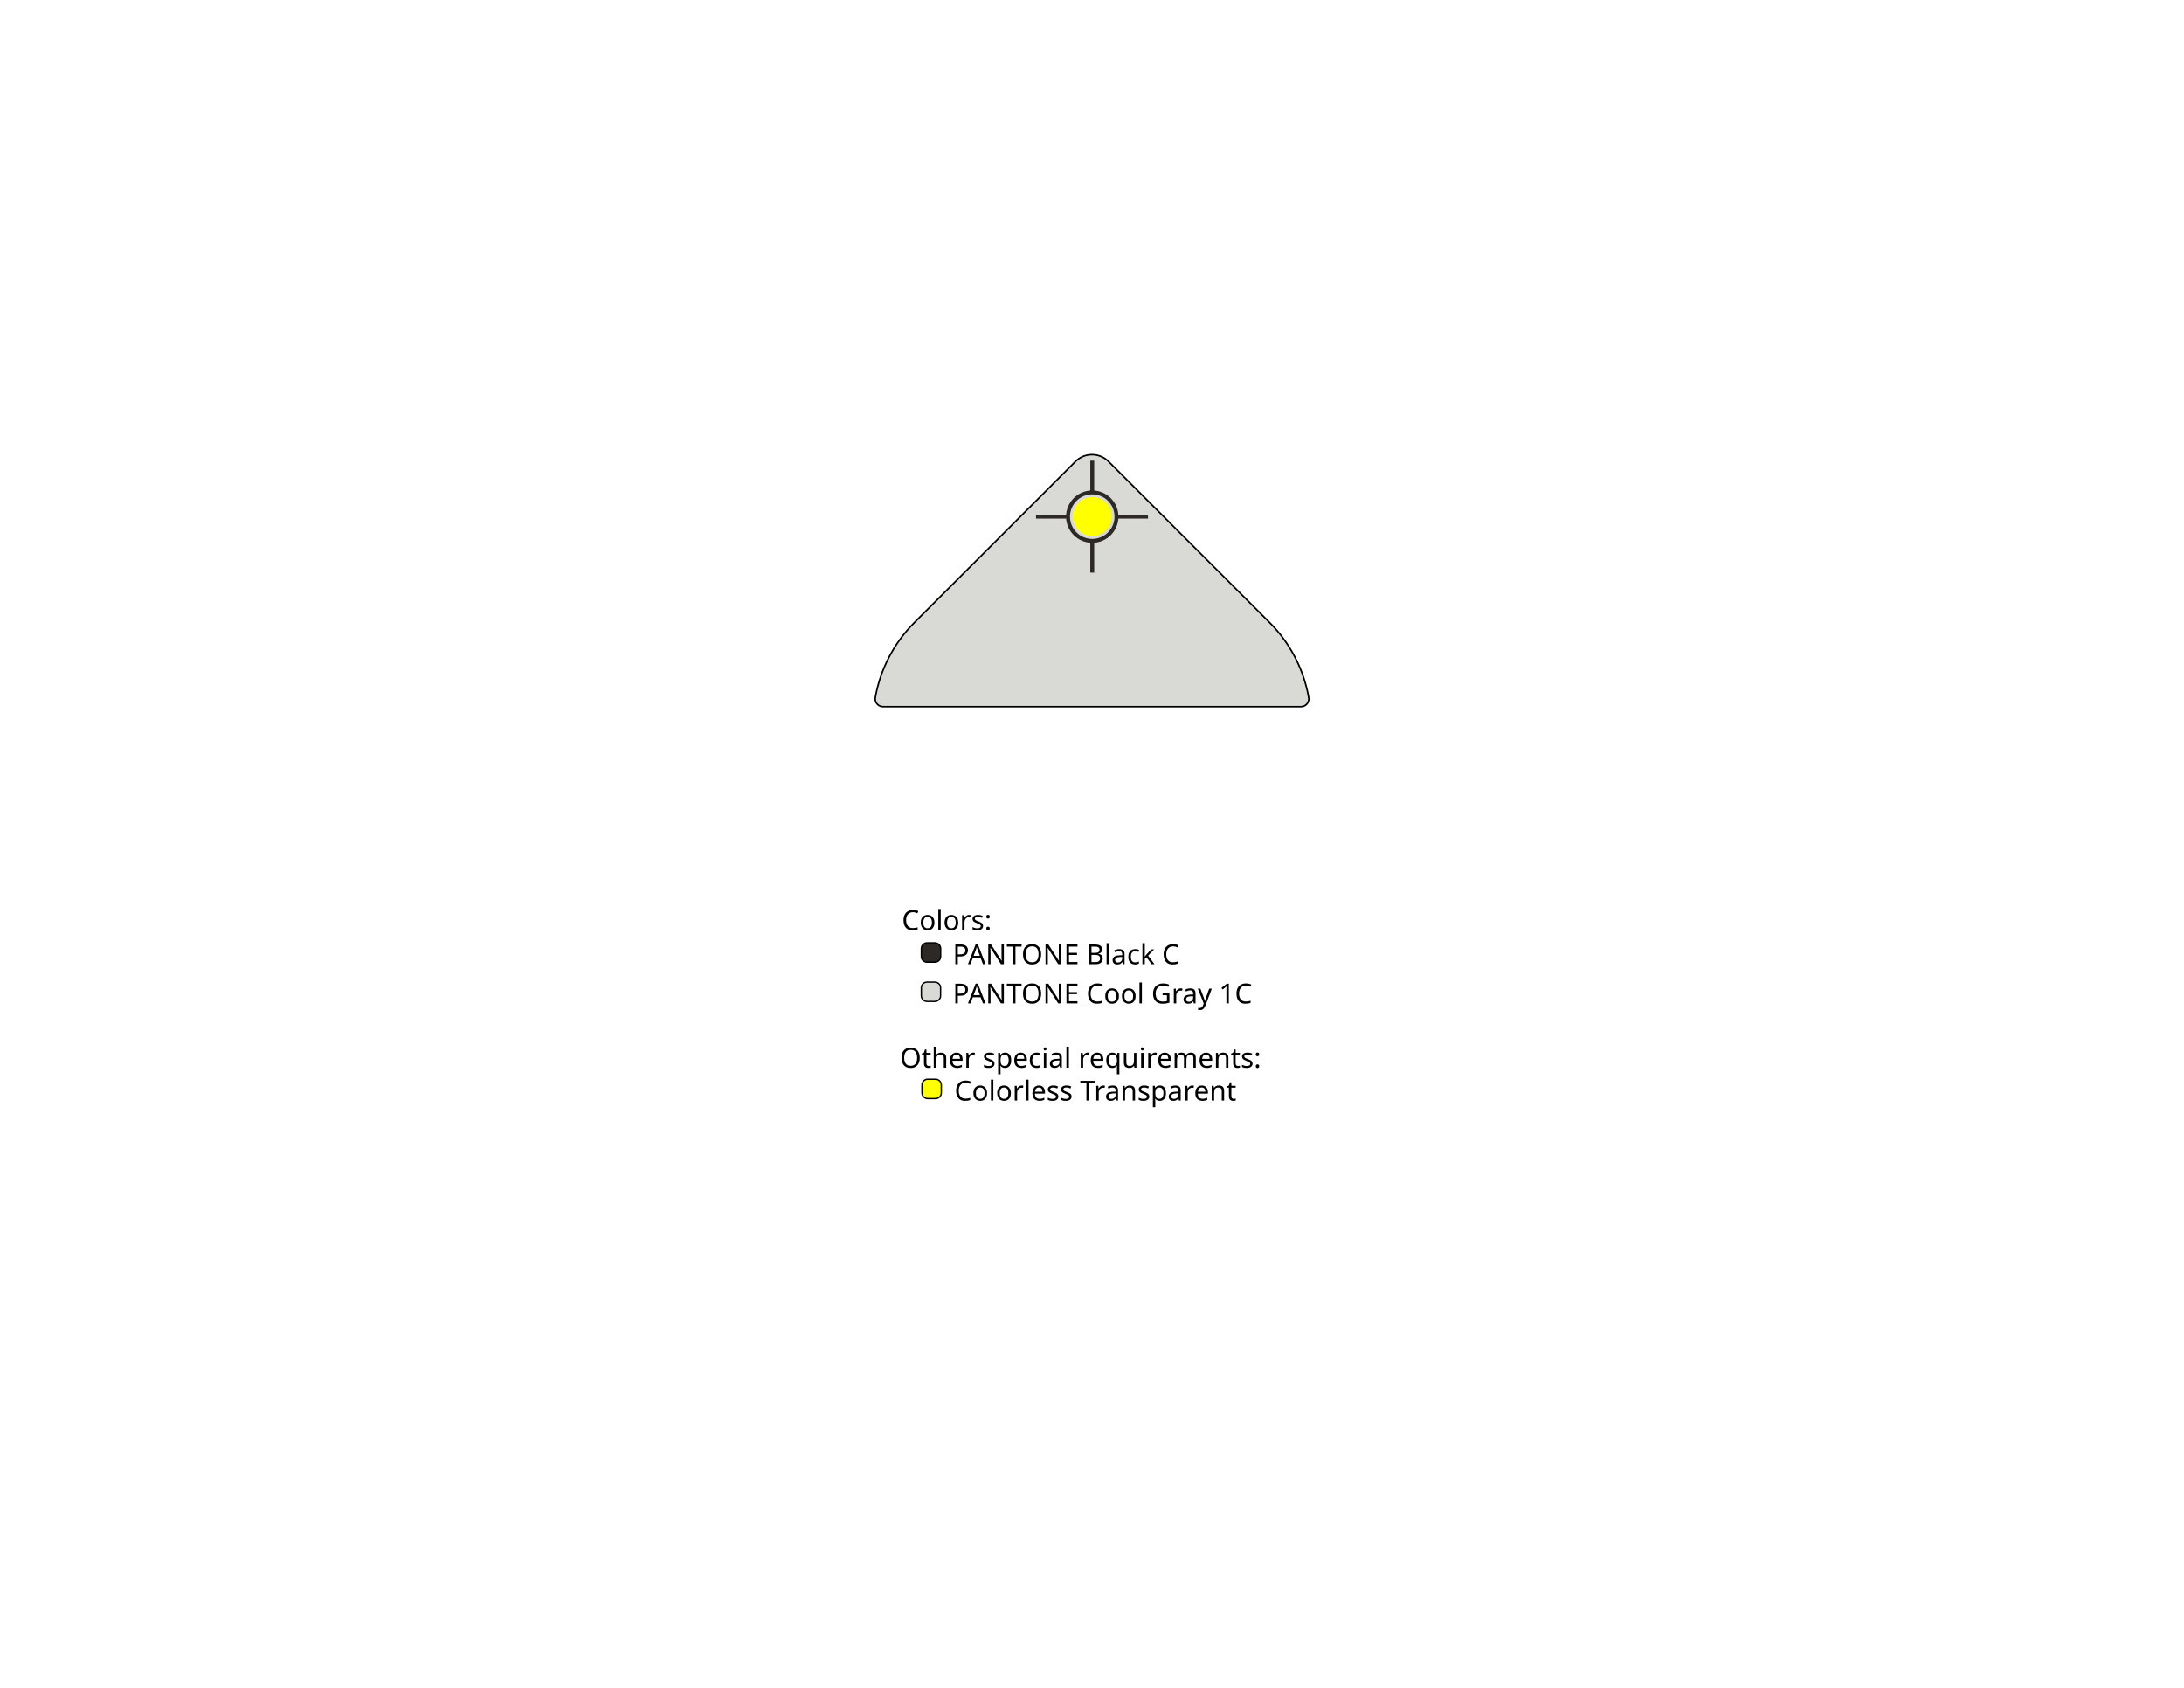
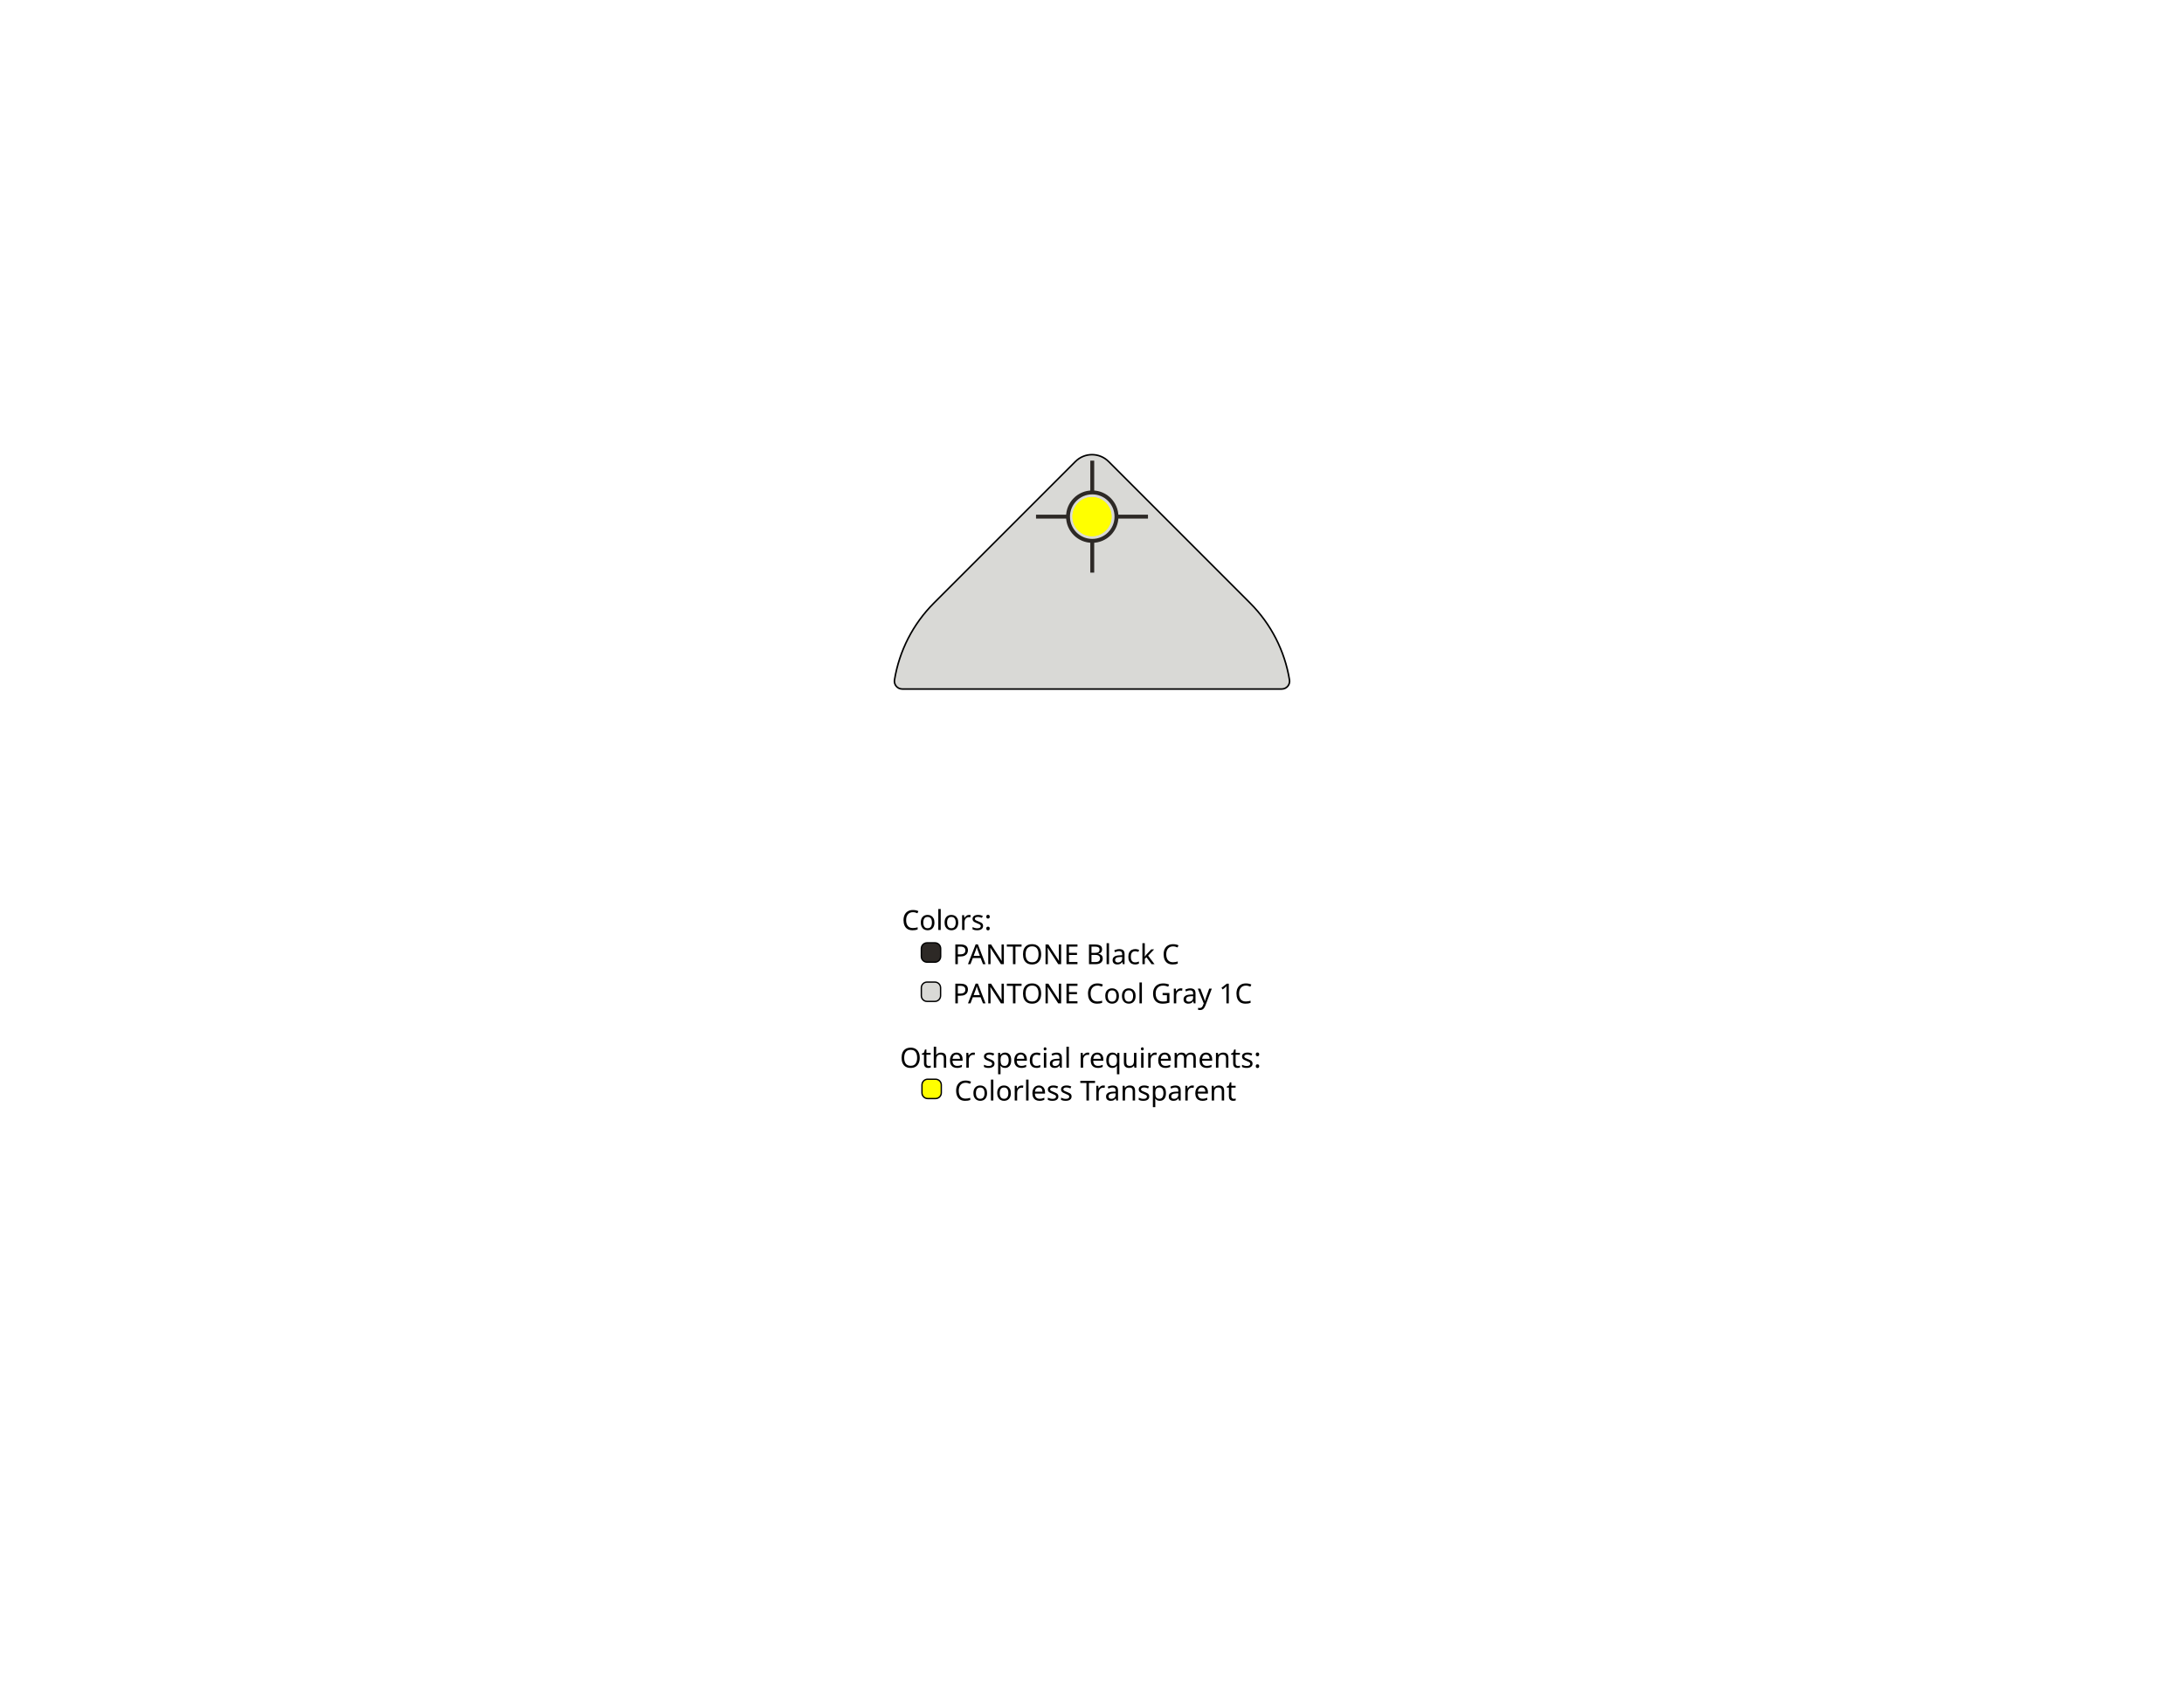
<svg xmlns="http://www.w3.org/2000/svg" viewBox="0 0 1056 816" width="11in" height="8.5in" version="1.1" id="svg869">
  <defs id="defs861">
    <marker id="DistanceX" orient="auto" refX="0" refY="0" style="overflow:visible">
      <path d="M 3,-3 -3,3 M 0,-5 V 5" style="stroke:#000000;stroke-width:0.5" id="path849" />
    </marker>
    <pattern id="Hatch" patternUnits="userSpaceOnUse" width="8" height="8" x="0" y="0">
      <path d="M8 4 l-4,4" stroke="#000000" stroke-width="0.25" linecap="square" id="path852" />
      <path d="M6 2 l-4,4" stroke="#000000" stroke-width="0.25" linecap="square" id="path854" />
      <path d="M4 0 l-4,4" stroke="#000000" stroke-width="0.25" linecap="square" id="path856" />
    </pattern>
    <symbol id="*MODEL_SPACE" />
    <symbol id="*PAPER_SPACE" />
  </defs>
  <g id="g867">
-     <g id="g2752" transform="translate(-221.7829,-9.01648)">
-       <path d="m 741.765,232.143 -77.883,77.883 a 68.031,68.031 0 0 0 -18.874,36.186 3.78,3.78 0 0 0 3.721,4.442 h 202.107 a 3.78,3.78 0 0 0 3.721,-4.442 68.031,68.031 0 0 0 -18.874,-36.186 l -77.883,-77.883 a 11.339,11.339 0 0 0 -16.035,0 z" style="fill:#d9d9d6;fill-opacity:1;stroke:#000000;stroke-width:0.756;stroke-miterlimit:4;stroke-dasharray:none" id="path1106" />
-       <path d="m 759.232,258.79 a 9.449,9.449 0 1 0 -18.898,0 9.449,9.449 0 1 0 18.898,0 z" style="fill:#ffff00;fill-opacity:1;stroke:#000000;stroke-width:0;stroke-miterlimit:4;stroke-dasharray:none" id="path1108" />
-       <g id="g2736">
+     <g id="g1605">
+       <g id="g1581">
+         <path d="m 604.452,291.561 -68.434,-68.434 a 11.339,11.339 0 0 0 -16.035,0 l -68.434,68.434 a 68.031,68.031 0 0 0 -19.04,37.16 3.78,3.78 0 0 0 3.73,4.388 h 183.523 a 3.78,3.78 0 0 0 3.73,-4.388 68.031,68.031 0 0 0 -19.04,-37.16 z" style="fill:#d9d9d6;fill-opacity:1;stroke:#000000;stroke-width:0.756;stroke-miterlimit:4;stroke-dasharray:none" id="path958" />
+         <path d="m 537.449,249.774 a 9.449,9.449 0 1 0 -18.898,0 9.449,9.449 0 1 0 18.898,0 z" style="fill:#ffff00;fill-opacity:1;stroke:none" id="path960" />
+       </g>
+       <path d="m 537.449,249.774 a 9.449,9.449 0 1 0 -18.898,0 9.449,9.449 0 1 0 18.898,0 z" style="fill:#ffff00;fill-opacity:1;stroke:#000000;stroke-width:0;stroke-miterlimit:4;stroke-dasharray:none" id="path1108" />
+       <g id="g2736" transform="translate(-221.7829,-9.016481)">
        <circle style="fill:none;fill-opacity:1;stroke:#2d2926;stroke-width:1.89;stroke-linecap:round;stroke-linejoin:round;stroke-miterlimit:4;stroke-dasharray:none;stroke-opacity:1" id="path1689" cx="749.906" cy="258.788" r="11.716" />
        <path style="fill:none;stroke:#2d2926;stroke-width:1.89;stroke-linecap:butt;stroke-linejoin:miter;stroke-miterlimit:4;stroke-dasharray:none;stroke-opacity:1" d="M 749.906,246.839 V 231.721" id="path17200" />
        <path style="fill:none;stroke:#2d2926;stroke-width:1.89;stroke-linecap:butt;stroke-linejoin:miter;stroke-miterlimit:4;stroke-dasharray:none;stroke-opacity:1" d="M 749.906,285.859 V 270.741" id="path17200-3" />
        <path style="fill:none;stroke:#2d2926;stroke-width:1.89;stroke-linecap:butt;stroke-linejoin:miter;stroke-miterlimit:4;stroke-dasharray:none;stroke-opacity:1" d="m 761.732,258.788 h 15.118" id="path17200-6" />
        <path style="fill:none;stroke:#2d2926;stroke-width:1.89;stroke-linecap:butt;stroke-linejoin:miter;stroke-miterlimit:4;stroke-dasharray:none;stroke-opacity:1" d="M 737.834,258.788 H 722.716" id="path17200-7" />
      </g>
    </g>
    <g id="g2903">
      <g id="g34938">
        <rect style="fill:#2d2926;fill-opacity:1;fill-rule:evenodd;stroke:#000000;stroke-width:0.653;stroke-linecap:butt;stroke-linejoin:miter;stroke-miterlimit:4;stroke-dasharray:none;stroke-opacity:1" id="rect4781" width="9.347" height="9.347" x="445.478" y="455.823" ry="2.77" />
        <text xml:space="preserve" style="font-size:13.333px;line-height:125%;font-family:sans-serif;-inkscape-font-specification:sans-serif;letter-spacing:0px;word-spacing:0px;fill:none;stroke:#000000;stroke-width:1px;stroke-linecap:butt;stroke-linejoin:miter;stroke-opacity:1" x="460.624" y="466.127" id="text10271">
          <tspan id="tspan10269" x="460.624" y="466.127" style="font-size:13.333px;fill:#000000;fill-opacity:1;stroke:none">PANTONE Black C</tspan>
        </text>
        <rect style="fill:#d9d9d6;fill-opacity:1;fill-rule:evenodd;stroke:#000000;stroke-width:0.653;stroke-linecap:butt;stroke-linejoin:miter;stroke-miterlimit:4;stroke-dasharray:none;stroke-opacity:1" id="rect4781-5" height="9.347" x="445.478" y="474.79" ry="2.77" width="9.312" />
        <text xml:space="preserve" style="font-size:13.333px;line-height:125%;font-family:sans-serif;-inkscape-font-specification:sans-serif;letter-spacing:0px;word-spacing:0px;fill:none;stroke:#000000;stroke-width:1px;stroke-linecap:butt;stroke-linejoin:miter;stroke-opacity:1" x="460.624" y="485.094" id="text10271-3">
          <tspan id="tspan10269-0" x="460.624" y="485.094" style="font-size:13.333px;fill:#000000;fill-opacity:1;stroke:none">PANTONE Cool Gray 1C</tspan>
        </text>
        <text xml:space="preserve" style="font-size:13.333px;line-height:125%;font-family:sans-serif;-inkscape-font-specification:sans-serif;letter-spacing:0px;word-spacing:0px;fill:none;stroke:#000000;stroke-width:1px;stroke-linecap:butt;stroke-linejoin:miter;stroke-opacity:1" x="436.052" y="449.599" id="text10271-4">
          <tspan id="tspan10269-4" x="436.052" y="449.599" style="font-size:13.333px;fill:#000000;fill-opacity:1;stroke:none">Colors:</tspan>
        </text>
        <g id="g2858">
          <rect style="fill:#ffff00;fill-opacity:1;fill-rule:evenodd;stroke:#000000;stroke-width:0.653;stroke-linecap:butt;stroke-linejoin:miter;stroke-miterlimit:4;stroke-dasharray:none;stroke-opacity:1" id="rect4781-5-9" width="9.347" height="9.347" x="445.789" y="521.755" ry="2.77" />
          <text xml:space="preserve" style="font-size:13.333px;line-height:125%;font-family:sans-serif;-inkscape-font-specification:sans-serif;letter-spacing:0px;word-spacing:0px;fill:none;stroke:#000000;stroke-width:1px;stroke-linecap:butt;stroke-linejoin:miter;stroke-opacity:1" x="461.495" y="532.059" id="text10271-3-6">
            <tspan id="tspan10269-0-3" x="461.495" y="532.059" style="font-size:13.333px;fill:#000000;fill-opacity:1;stroke:none">Colorless Transparent</tspan>
          </text>
          <text xml:space="preserve" style="font-size:13.333px;line-height:125%;font-family:sans-serif;-inkscape-font-specification:sans-serif;letter-spacing:0px;word-spacing:0px;fill:none;stroke:#000000;stroke-width:1px;stroke-linecap:butt;stroke-linejoin:miter;stroke-opacity:1" x="435.119" y="516.159" id="text10271-9">
            <tspan id="tspan10269-9" x="435.119" y="516.159" style="font-size:13.333px;fill:#000000;fill-opacity:1;stroke:none">Other special requirements:</tspan>
          </text>
        </g>
      </g>
    </g>
  </g>
</svg>
